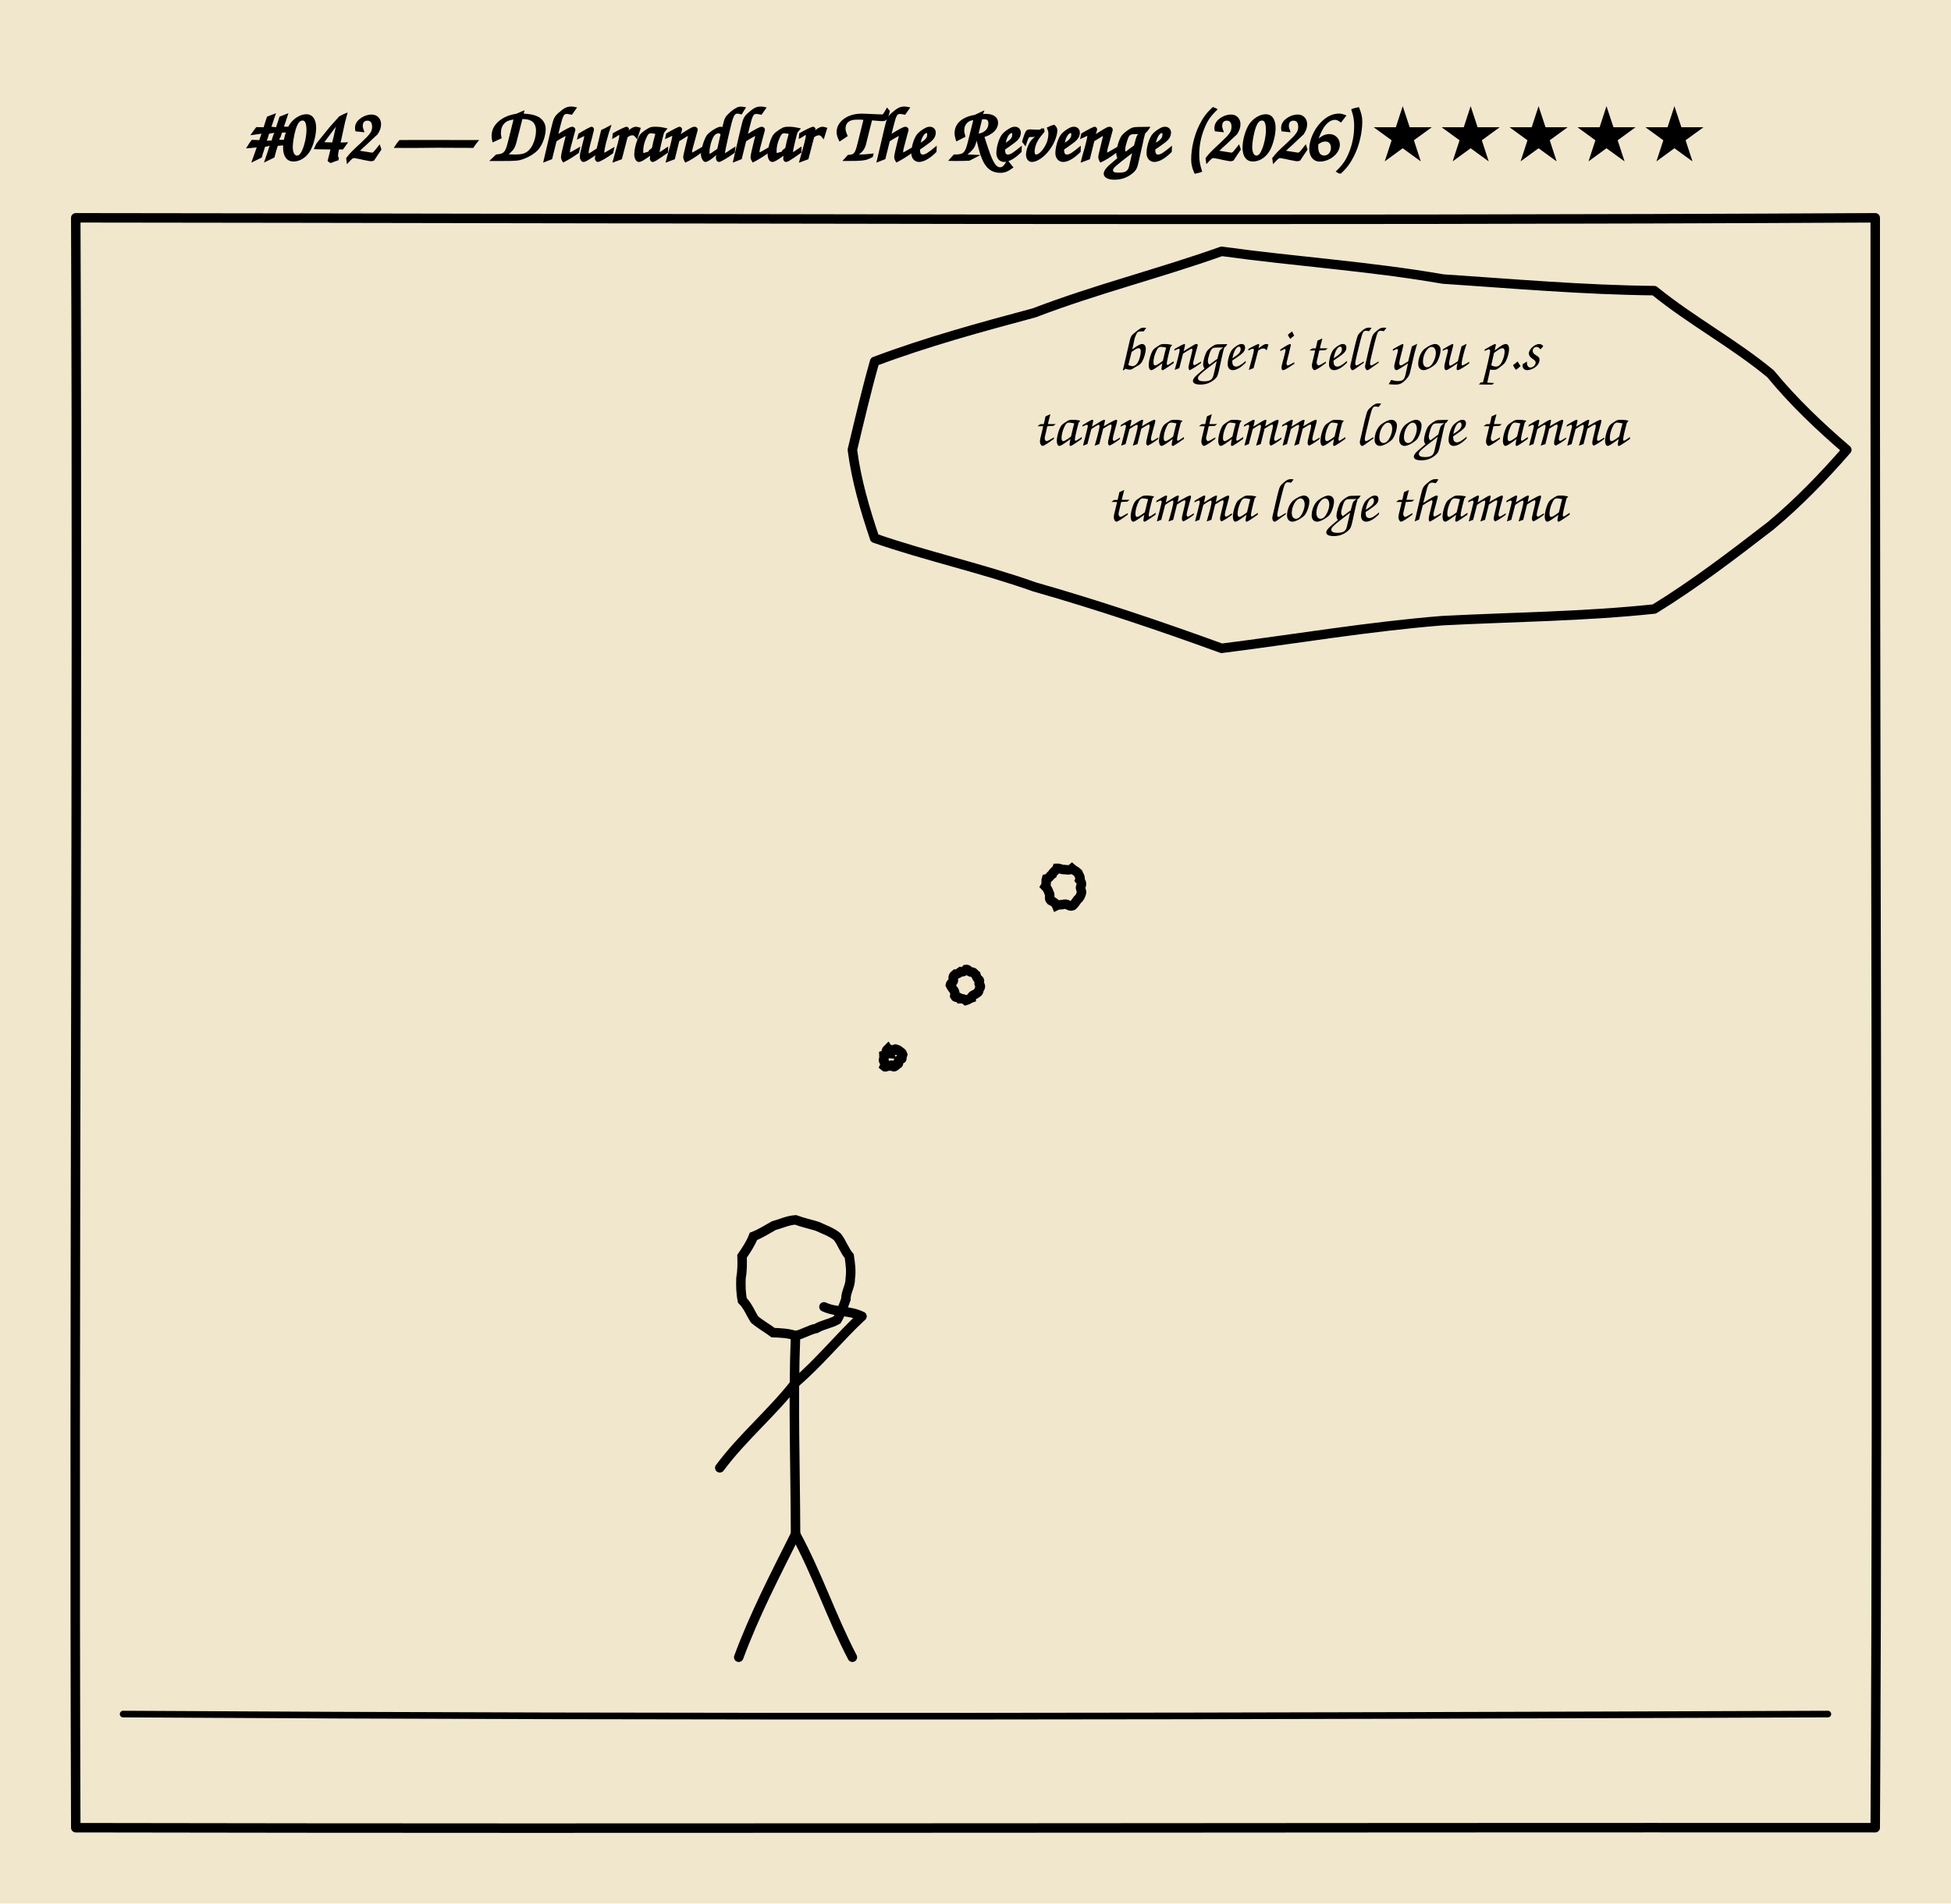
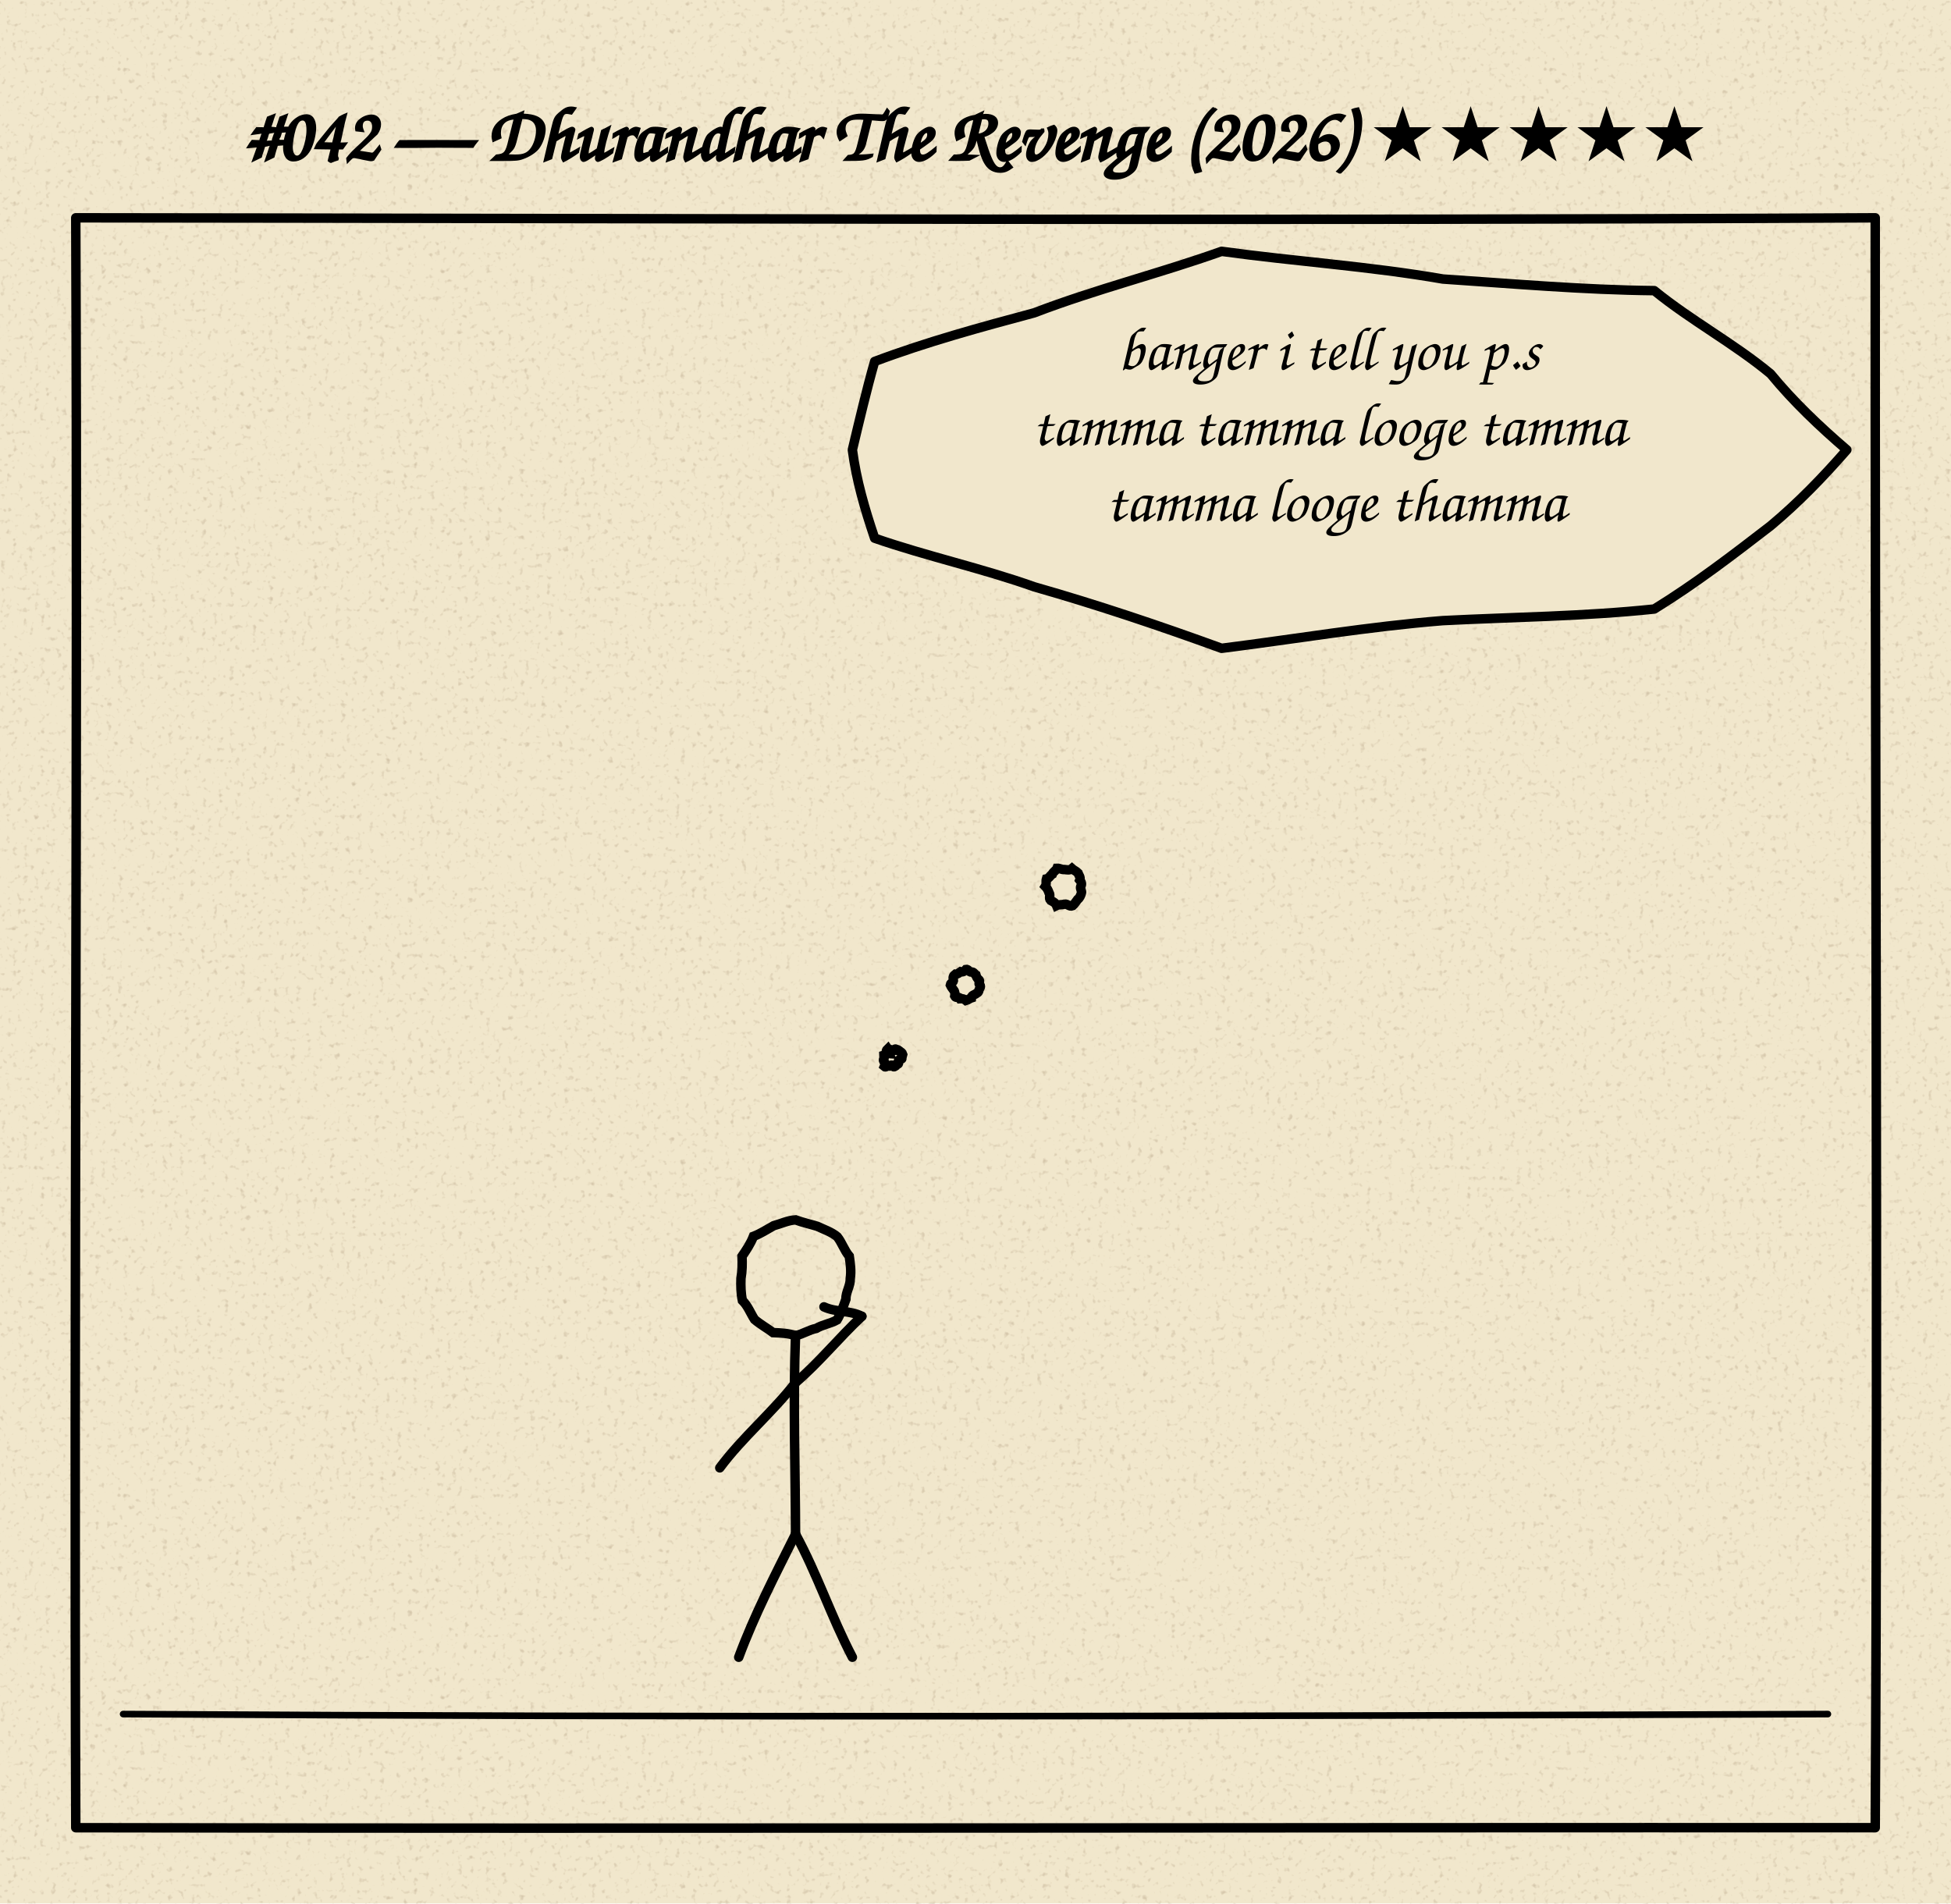
<svg xmlns="http://www.w3.org/2000/svg" viewBox="0 0 412 402" width="412" height="402" role="img" aria-label="#042 — Dhurandhar The Revenge (2026)">
+   <defs>
+     <filter id="grain" x="0%" y="0%" width="100%" height="100%">
+       <feTurbulence type="fractalNoise" baseFrequency="0.85" numOctaves="2" stitchTiles="stitch" seed="7" />
+       <feColorMatrix values="0 0 0 0 0.32  0 0 0 0 0.22  0 0 0 0 0.13  0 0 0 -1.4 0.55" />
+     </filter>
+   </defs>
  <rect width="100%" height="100%" fill="#f1e7cc" />
+   <rect width="100%" height="100%" filter="url(#grain)" opacity="0.75" />
  <text x="206.0" y="34" text-anchor="middle" font-family="Comic Neue, Comic Sans MS, cursive" font-size="16" font-weight="700" fill="black">#042 — Dhurandhar The Revenge (2026) ★★★★★</text>
  <g class="panel">
    <path d="M 16.00 46.00 C 142.67 46.12, 269.33 46.67, 396.00 46.00 C 395.92 159.33, 396.64 272.67, 396.00 386.00 C 269.33 385.93, 142.67 386.24, 16.00 386.00 C 15.58 272.67, 16.46 159.33, 16.00 46.00" fill="none" stroke="black" stroke-width="2.0" stroke-linecap="round" stroke-linejoin="round" />
    <path d="M 26.00 362.00 C 146.00 362.73, 266.00 362.45, 386.00 362.00" fill="none" stroke="black" stroke-width="1.4" stroke-linecap="round" />
    <path d="M 179.55 270.00 C 179.62 271.55, 178.60 272.86, 178.63 274.40 C 178.09 275.89, 177.57 277.39, 176.76 278.76 C 175.37 279.54, 173.75 279.74, 172.37 280.55 C 170.84 280.85, 169.53 281.77, 168.00 282.08 C 166.46 281.57, 164.86 281.50, 163.26 281.44 C 161.98 280.48, 160.56 279.71, 159.34 278.66 C 158.48 277.33, 157.94 275.79, 156.77 274.65 C 156.45 273.11, 156.42 271.56, 156.47 270.00 C 156.75 268.45, 156.76 266.89, 156.70 265.32 C 157.61 263.98, 158.52 262.63, 159.11 261.11 C 160.63 260.54, 161.97 259.63, 163.38 258.86 C 164.92 258.45, 166.38 257.72, 168.00 257.63 C 169.49 258.18, 171.05 258.52, 172.57 258.98 C 174.01 259.66, 175.55 260.15, 176.81 261.19 C 177.81 262.46, 178.29 264.06, 179.34 265.30 C 179.56 266.86, 179.80 268.42, 179.55 270.00" fill="none" stroke="black" stroke-width="2.0" stroke-linecap="round" />
    <path d="M 168.00 282.00 C 167.45 296.00, 167.96 310.00, 168.00 324.00" fill="none" stroke="black" stroke-width="2.0" stroke-linecap="round" />
    <path d="M 168.00 292.00 C 173.03 287.69, 177.18 282.51, 182.00 278.00" fill="none" stroke="black" stroke-width="2.0" stroke-linecap="round" />
    <path d="M 182.00 278.00 C 179.49 276.69, 176.53 277.20, 174.00 276.00" fill="none" stroke="black" stroke-width="2.0" stroke-linecap="round" />
    <path d="M 168.00 292.00 C 163.07 298.36, 156.80 303.53, 152.00 310.00" fill="none" stroke="black" stroke-width="2.0" stroke-linecap="round" />
    <path d="M 168.00 324.00 C 163.73 332.54, 159.32 341.02, 156.00 350.00" fill="none" stroke="black" stroke-width="2.0" stroke-linecap="round" />
    <path d="M 168.00 324.00 C 172.58 332.40, 175.57 341.53, 180.00 350.00" fill="none" stroke="black" stroke-width="2.0" stroke-linecap="round" />
    <path d="M 390.00 95.00 C 385.01 100.73, 379.74 106.18, 373.90 111.05 C 365.92 117.21, 357.93 123.34, 349.34 128.62 C 334.50 130.19, 319.58 130.31, 304.70 131.07 C 289.03 132.32, 273.54 134.96, 257.97 136.92 C 244.92 132.17, 231.76 127.74, 218.40 123.93 C 207.32 119.99, 195.80 117.51, 184.70 113.66 C 182.64 107.56, 180.83 101.40, 180.00 95.00 C 181.49 88.76, 182.95 82.52, 184.70 76.34 C 195.71 72.20, 207.05 69.11, 218.40 66.07 C 231.38 61.09, 244.89 57.74, 257.97 53.08 C 273.52 55.23, 289.21 56.23, 304.70 58.93 C 319.57 59.92, 334.42 61.23, 349.34 61.38 C 357.16 67.74, 366.13 72.51, 373.90 78.95 C 378.73 84.83, 384.23 90.05, 390.00 95.00" fill="#f1e7cc" stroke="black" stroke-width="2.0" stroke-linecap="round" stroke-linejoin="round" />
    <path d="M 228.23 187.20 C 228.01 187.71, 228.56 188.16, 228.35 188.67 C 228.18 189.16, 228.01 189.65, 227.56 189.96 C 227.21 190.40, 226.94 190.92, 226.49 191.29 C 225.85 191.56, 225.41 190.83, 224.80 190.95 C 224.26 191.15, 223.65 190.98, 223.12 191.24 C 222.89 190.66, 222.36 190.41, 221.85 190.15 C 221.40 189.69, 221.91 189.03, 221.53 188.55 C 221.36 188.05, 221.13 187.58, 220.75 187.20 C 221.06 186.71, 220.82 186.13, 220.98 185.62 C 221.56 185.50, 221.76 184.89, 222.22 184.62 C 222.39 184.08, 223.01 183.89, 223.21 183.37 C 223.76 183.34, 224.24 183.71, 224.80 183.64 C 225.33 183.69, 225.88 183.85, 226.36 183.44 C 226.75 183.79, 227.27 183.98, 227.64 184.36 C 227.80 184.85, 228.26 185.27, 228.02 185.87 C 228.35 186.27, 228.53 186.70, 228.23 187.20" fill="#f1e7cc" stroke="black" stroke-width="2.0" stroke-linecap="round" />
    <path d="M 206.93 208.00 C 207.23 208.45, 206.81 208.75, 206.71 209.12 C 206.71 209.62, 206.25 209.72, 205.96 209.96 C 205.61 210.14, 205.18 210.24, 205.14 210.74 C 204.73 210.87, 204.42 211.19, 204.00 211.30 C 203.65 211.00, 203.25 210.88, 202.80 210.91 C 202.55 210.41, 201.87 210.88, 201.62 210.38 C 201.69 209.92, 201.69 209.48, 201.38 209.09 C 201.12 208.74, 200.86 208.40, 200.68 208.00 C 200.75 207.54, 201.45 207.46, 201.34 206.90 C 201.18 206.41, 201.34 206.03, 201.74 205.74 C 202.21 205.79, 202.50 205.45, 202.85 205.22 C 203.35 205.35, 203.70 205.09, 204.00 204.74 C 204.51 204.65, 204.63 205.34, 205.12 205.29 C 205.63 205.21, 205.76 205.72, 206.09 205.91 C 206.20 206.29, 206.35 206.64, 206.69 206.89 C 207.12 207.18, 206.46 207.71, 206.93 208.00" fill="#f1e7cc" stroke="black" stroke-width="2.0" stroke-linecap="round" />
    <path d="M 190.44 223.60 C 190.19 223.77, 189.76 223.70, 189.71 224.14 C 189.75 224.37, 189.87 224.62, 189.57 224.77 C 189.16 224.61, 189.14 224.93, 189.06 225.18 C 188.77 225.40, 188.56 225.30, 188.40 225.01 C 188.14 224.76, 188.01 225.28, 187.77 225.13 C 187.39 224.81, 187.14 225.58, 186.76 225.24 C 186.90 224.92, 187.03 224.60, 186.74 224.29 C 186.59 224.08, 186.47 223.86, 186.64 223.60 C 186.81 223.35, 186.63 223.11, 186.63 222.87 C 186.88 222.79, 187.07 222.55, 187.36 222.56 C 187.02 222.14, 187.16 221.78, 187.51 221.45 C 187.74 221.75, 188.29 221.53, 188.40 222.01 C 188.79 222.07, 188.80 221.40, 189.24 221.57 C 189.29 222.04, 189.88 221.64, 189.97 222.03 C 190.27 222.16, 190.53 222.34, 190.63 222.68 C 190.55 222.98, 190.44 223.28, 190.44 223.60" fill="#f1e7cc" stroke="black" stroke-width="2.0" stroke-linecap="round" />
    <text x="282.0" y="78.0" text-anchor="middle" font-family="Comic Neue, Comic Sans MS, cursive" font-size="13" fill="black">
      <tspan x="282.0" dy="0">banger i tell you p.s</tspan>
      <tspan x="282.0" dy="16">tamma tamma looge tamma</tspan>
      <tspan x="282.0" dy="16">tamma looge thamma</tspan>
    </text>
  </g>
</svg>
